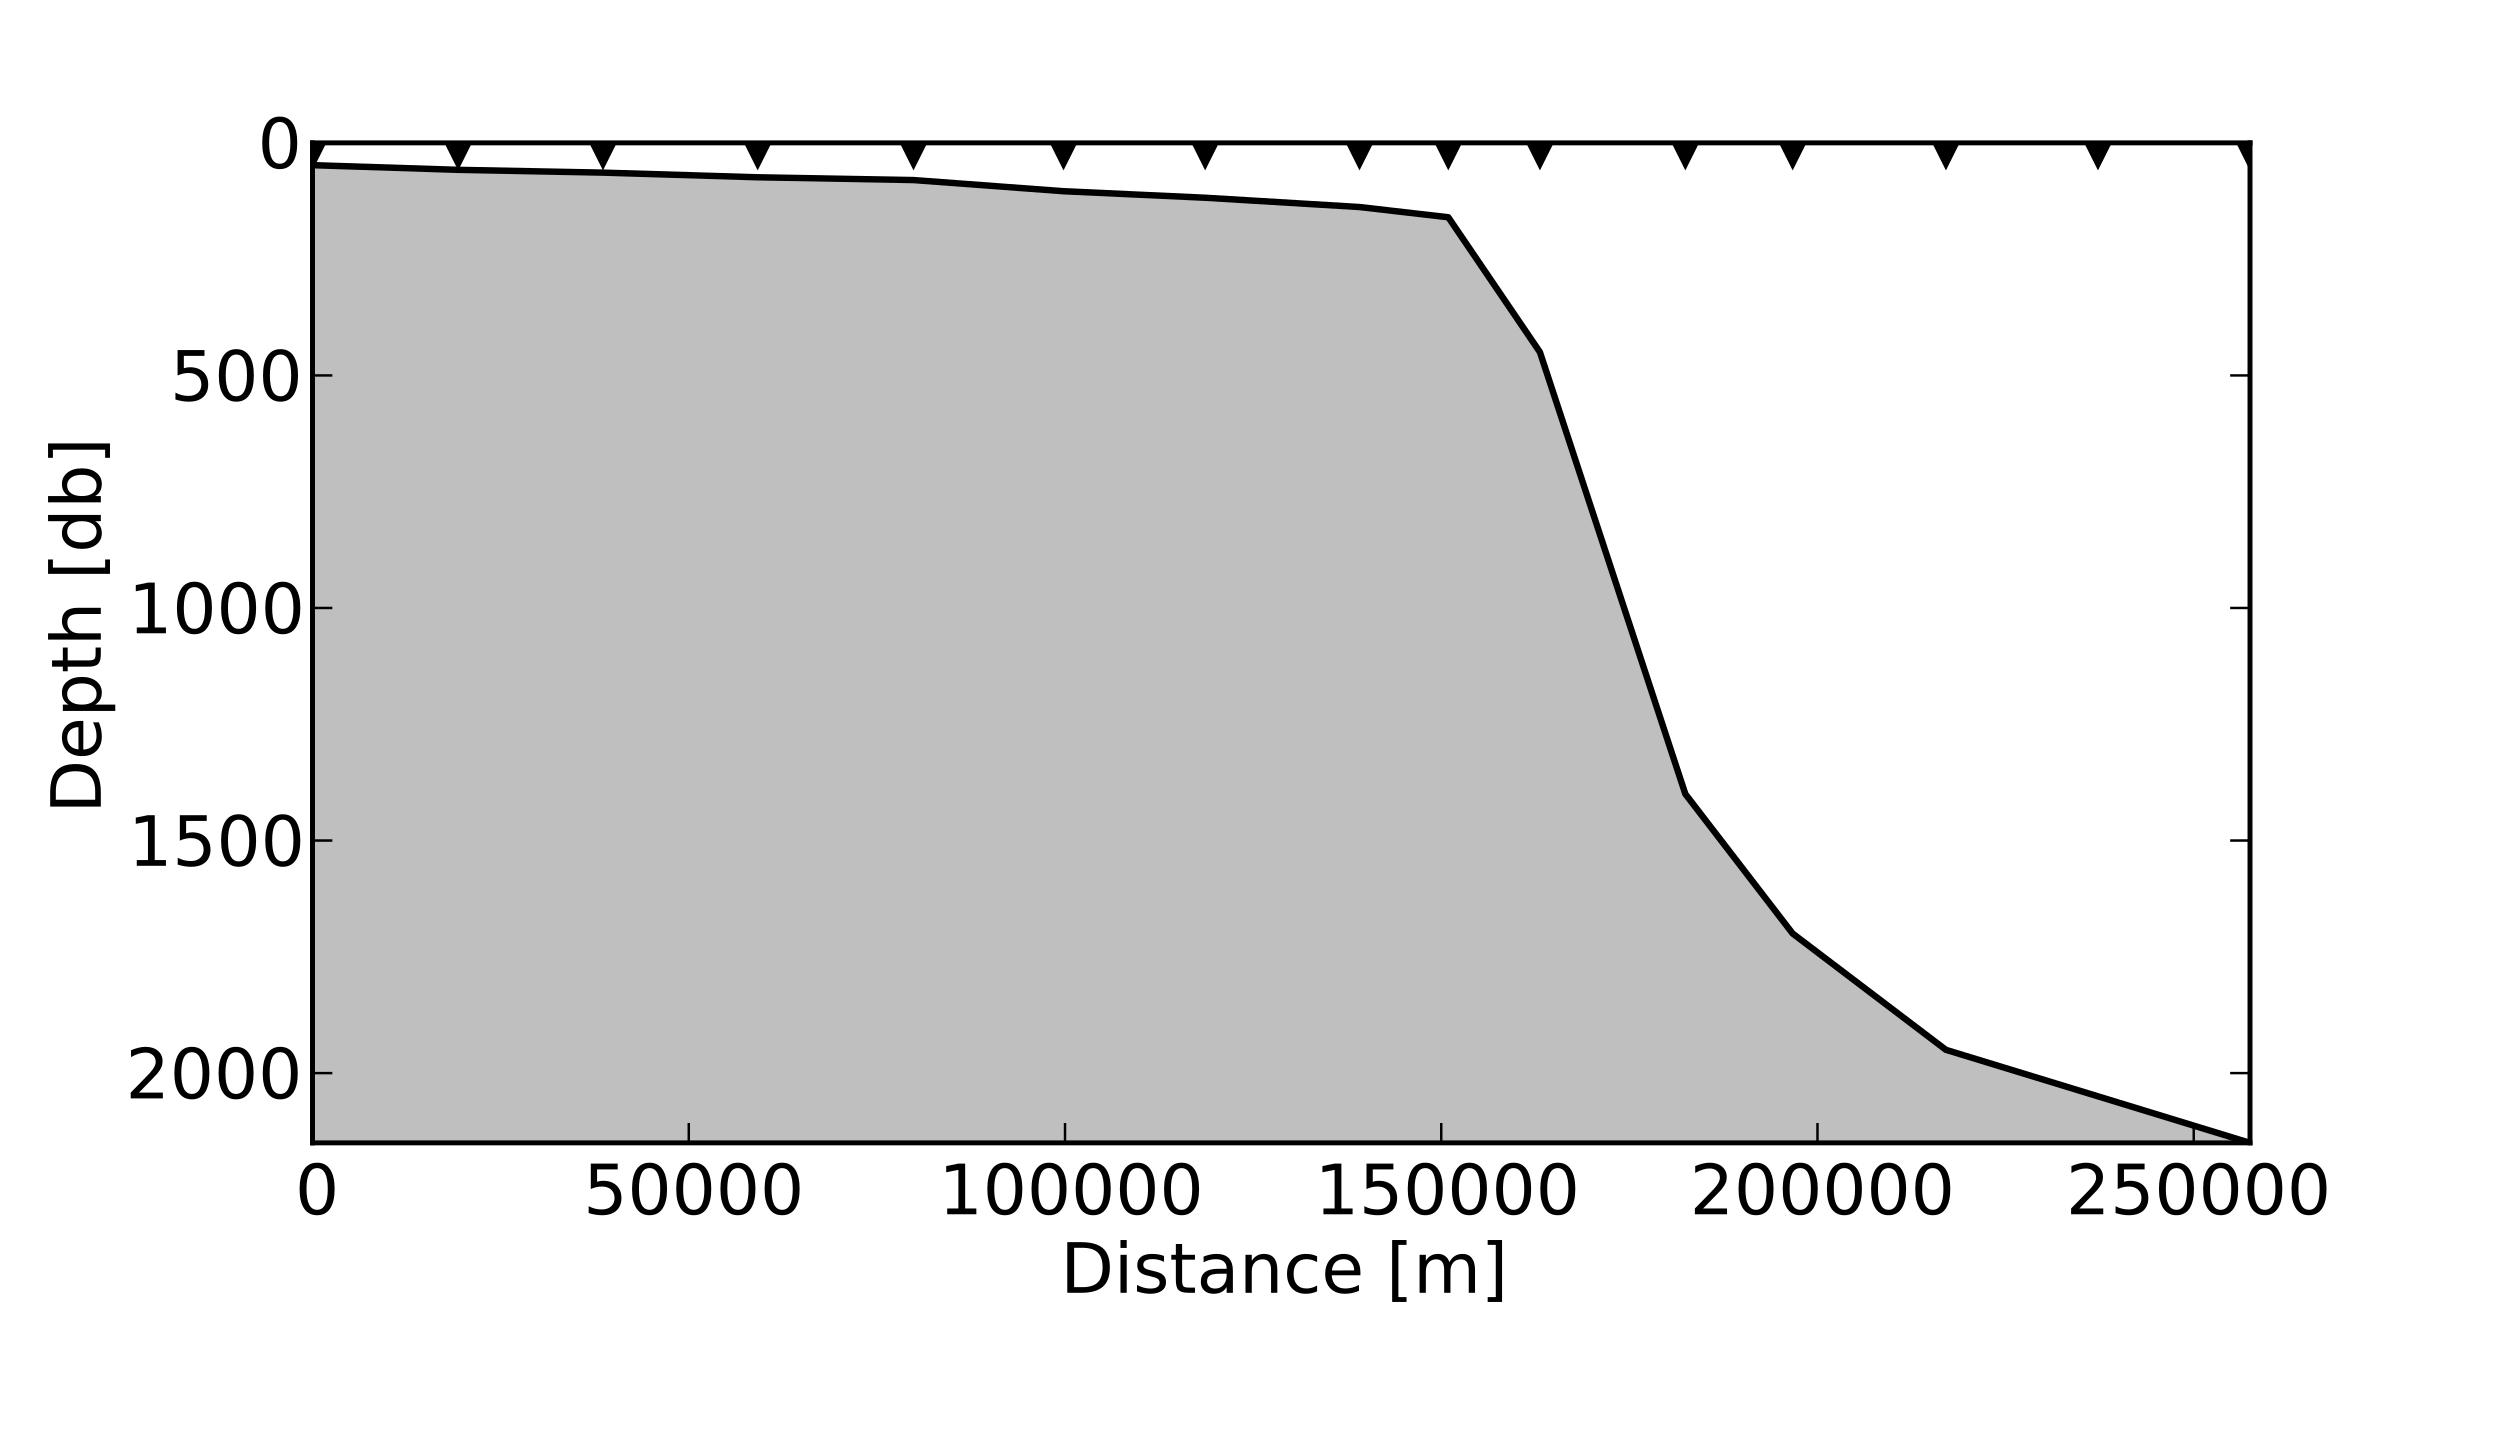
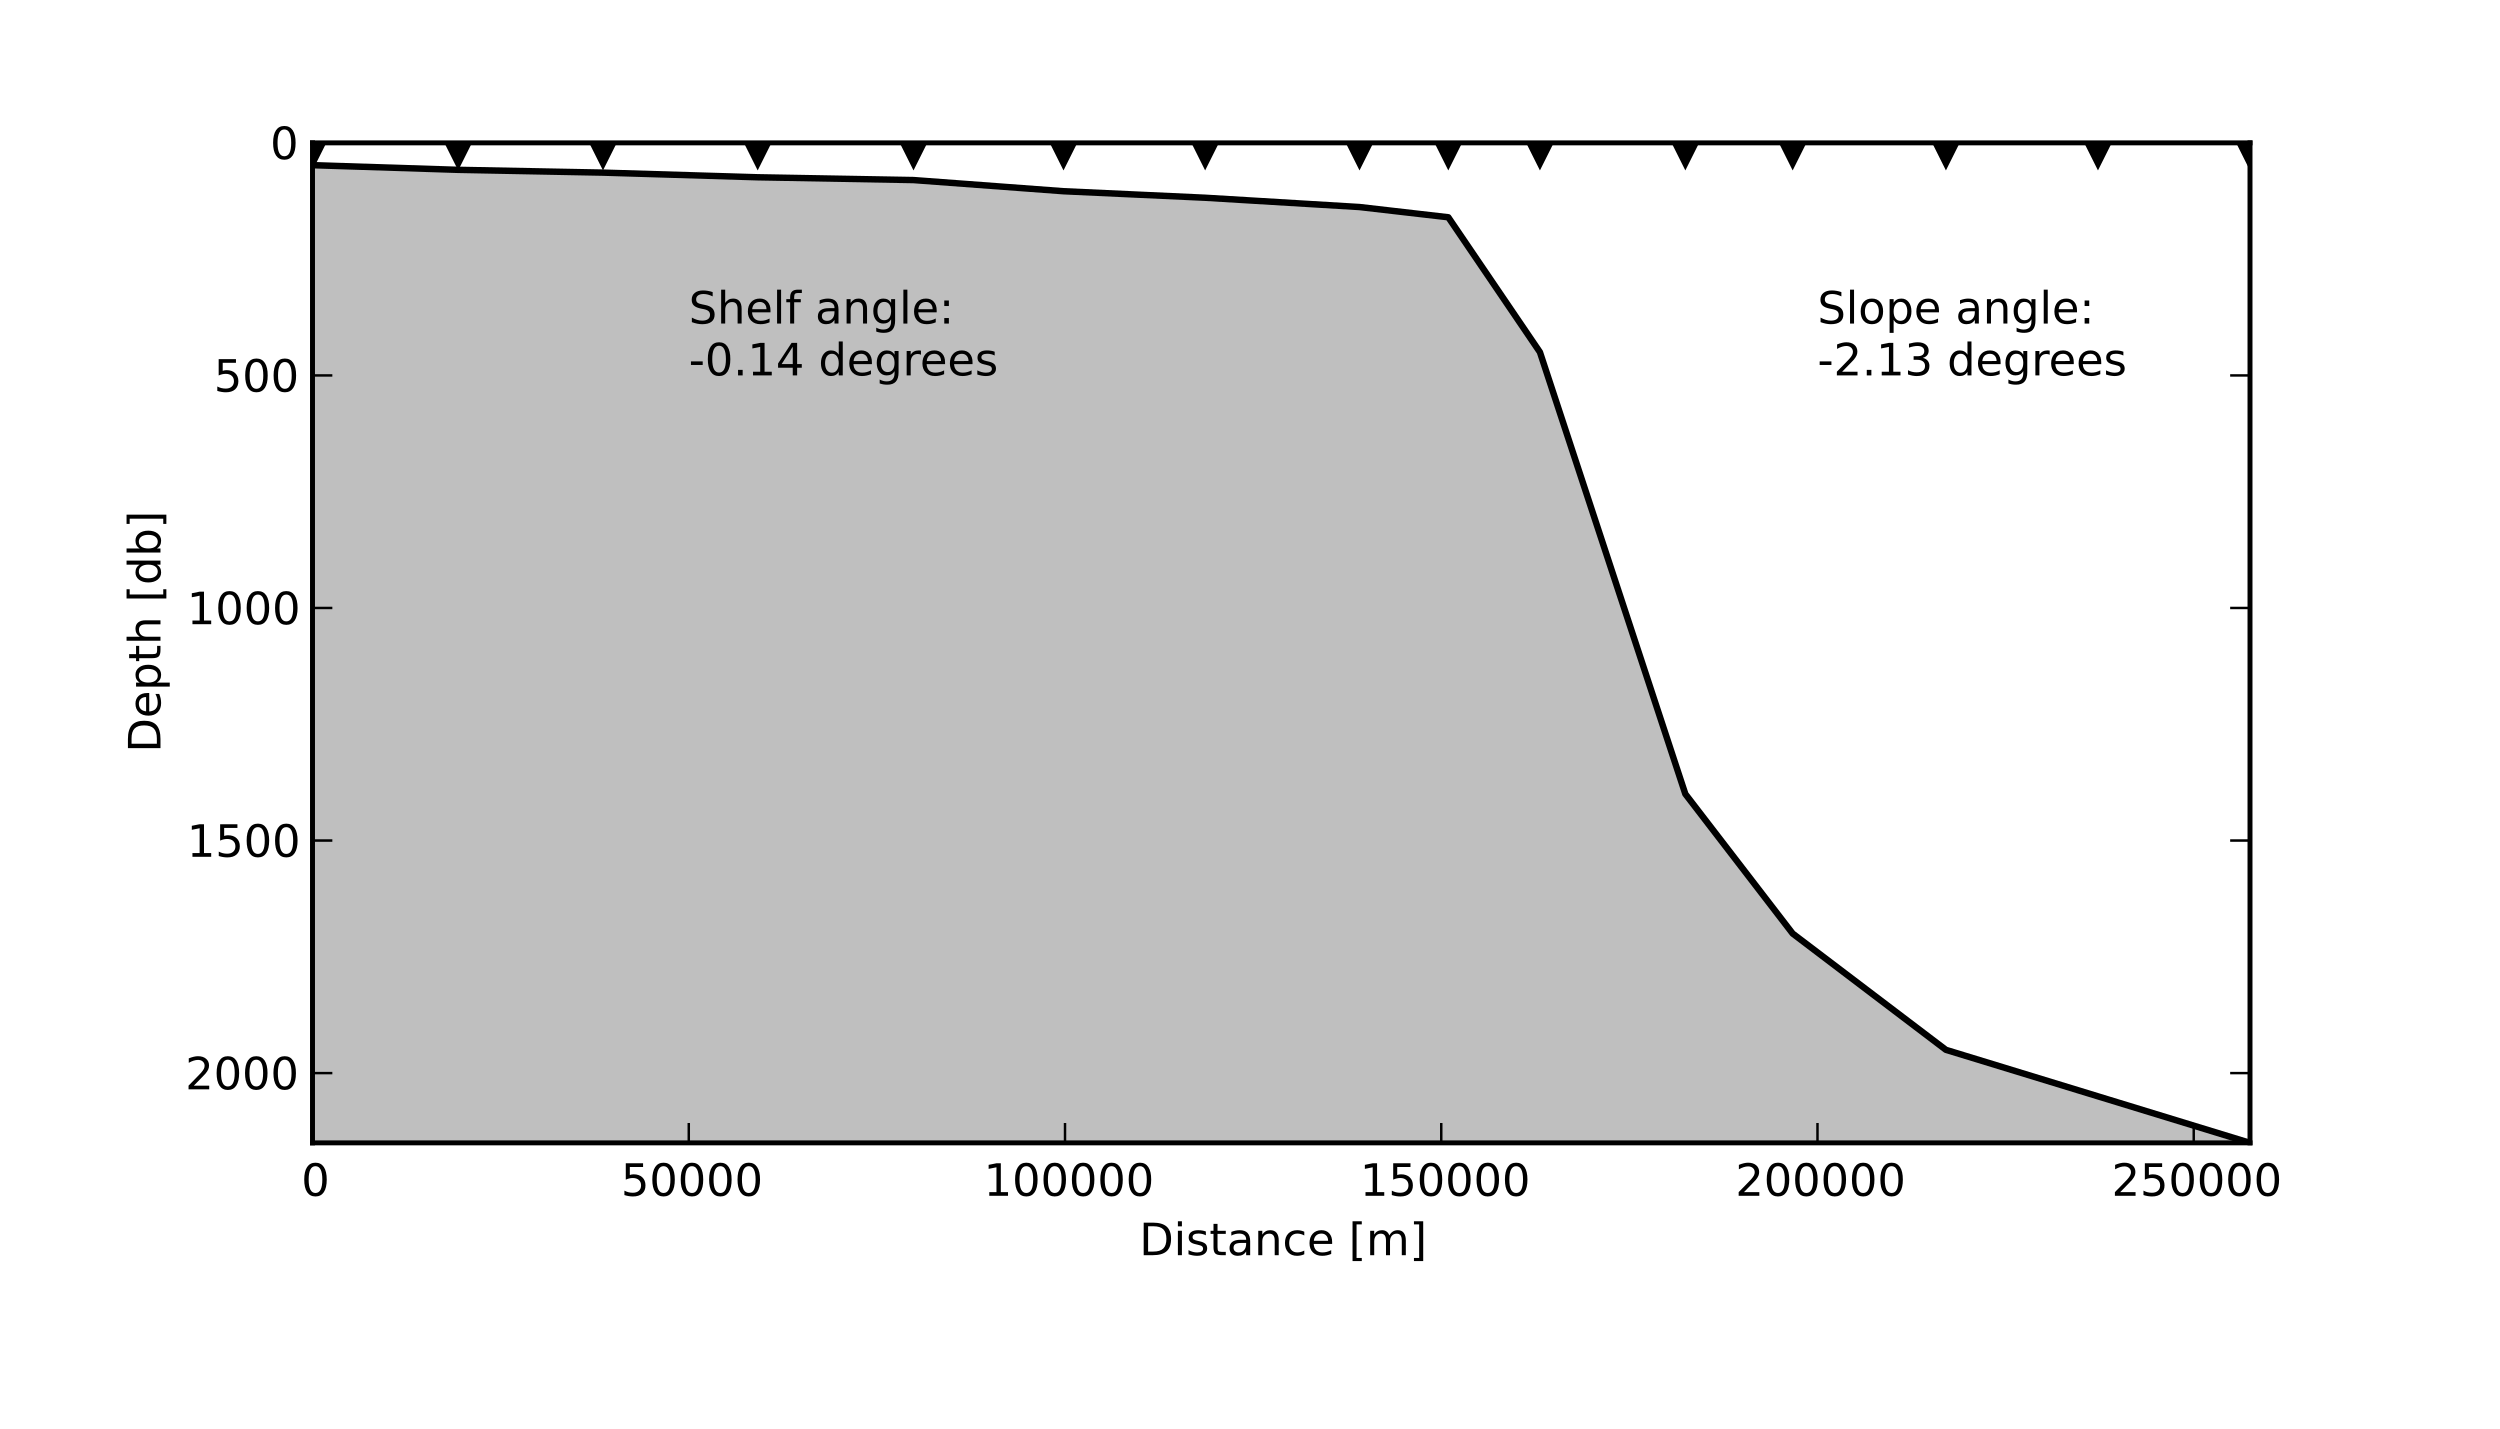
<svg xmlns="http://www.w3.org/2000/svg" xmlns:xlink="http://www.w3.org/1999/xlink" height="288pt" version="1.1" viewBox="0 0 504 288" width="504pt">
  <defs>
    <style type="text/css">
*{stroke-linecap:square;stroke-linejoin:round;}
  </style>
  </defs>
  <g id="figure_1">
    <g id="patch_1">
      <path d=" M0 288 L504 288 L504 0 L0 0 z " style="fill:none;opacity:0.0;" />
    </g>
    <g id="axes_1">
      <g id="patch_2">
        <path d=" M63 230.4 L453.6 230.4 L453.6 28.8 L63 28.8 z " style="fill:none;opacity:0.0;" />
      </g>
      <g id="PolyCollection_1">
        <defs>
          <path d=" M63.008 -254.699 L63.008 -57.6 L92.37 -57.6 L121.56 -57.6 L152.749 -57.6 L184.164 -57.6 L214.404 -57.6 L242.957 -57.6 L274.078 -57.6 L291.977 -57.6 L310.449 -57.6 L339.766 -57.6 L361.4 -57.6 L392.297 -57.6 L422.951 -57.6 L453.585 -57.6 L453.585 -57.6 L453.585 -57.6 L422.951 -66.977 L392.297 -76.353 L361.4 -99.795 L339.766 -127.926 L310.449 -217.005 L291.977 -244.197 L274.078 -246.26 L242.957 -248.135 L214.404 -249.448 L184.164 -251.699 L152.749 -252.261 L121.56 -253.199 L92.37 -253.761 L63.008 -254.699 z " id="C0_0_81ea384aa9" />
        </defs>
        <g clip-path="url(#pa3a3a2bc5b)">
          <use style="fill:#bfbfbf;stroke:#bfbfbf;stroke-linecap:butt;" x="0" xlink:href="#C0_0_81ea384aa9" y="288.0" />
        </g>
      </g>
      <g id="line2d_1">
        <path clip-path="url(#pa3a3a2bc5b)" d=" M63.008 33.301 L92.37 34.239 L121.56 34.801 L152.749 35.739 L184.164 36.301 L214.404 38.552 L242.957 39.865 L274.078 41.74 L291.977 43.803 L310.449 70.995 L339.766 160.074 L361.4 188.205 L392.297 211.647 L422.951 221.023 L453.585 230.4" style="fill:none;stroke:#000000;stroke-width:1.3;" />
      </g>
      <g id="line2d_2">
        <defs>
          <path d=" M-6.12323e-16 5 L5 -5 L-5 -5 z " id="m792d24c7eb" style="stroke:#000000;stroke-linecap:butt;stroke-linejoin:miter;stroke-width:0.5;" />
        </defs>
        <g clip-path="url(#pa3a3a2bc5b)">
          <use style="stroke:#000000;stroke-linecap:butt;stroke-linejoin:miter;stroke-width:0.5;" x="63.008" xlink:href="#m792d24c7eb" y="28.8" />
          <use style="stroke:#000000;stroke-linecap:butt;stroke-linejoin:miter;stroke-width:0.5;" x="92.369" xlink:href="#m792d24c7eb" y="28.8" />
          <use style="stroke:#000000;stroke-linecap:butt;stroke-linejoin:miter;stroke-width:0.5;" x="121.56" xlink:href="#m792d24c7eb" y="28.8" />
          <use style="stroke:#000000;stroke-linecap:butt;stroke-linejoin:miter;stroke-width:0.5;" x="152.749" xlink:href="#m792d24c7eb" y="28.8" />
          <use style="stroke:#000000;stroke-linecap:butt;stroke-linejoin:miter;stroke-width:0.5;" x="184.164" xlink:href="#m792d24c7eb" y="28.8" />
          <use style="stroke:#000000;stroke-linecap:butt;stroke-linejoin:miter;stroke-width:0.5;" x="214.404" xlink:href="#m792d24c7eb" y="28.8" />
          <use style="stroke:#000000;stroke-linecap:butt;stroke-linejoin:miter;stroke-width:0.5;" x="242.957" xlink:href="#m792d24c7eb" y="28.8" />
          <use style="stroke:#000000;stroke-linecap:butt;stroke-linejoin:miter;stroke-width:0.5;" x="274.078" xlink:href="#m792d24c7eb" y="28.8" />
          <use style="stroke:#000000;stroke-linecap:butt;stroke-linejoin:miter;stroke-width:0.5;" x="291.977" xlink:href="#m792d24c7eb" y="28.8" />
          <use style="stroke:#000000;stroke-linecap:butt;stroke-linejoin:miter;stroke-width:0.5;" x="310.449" xlink:href="#m792d24c7eb" y="28.8" />
          <use style="stroke:#000000;stroke-linecap:butt;stroke-linejoin:miter;stroke-width:0.5;" x="339.766" xlink:href="#m792d24c7eb" y="28.8" />
          <use style="stroke:#000000;stroke-linecap:butt;stroke-linejoin:miter;stroke-width:0.5;" x="361.4" xlink:href="#m792d24c7eb" y="28.8" />
          <use style="stroke:#000000;stroke-linecap:butt;stroke-linejoin:miter;stroke-width:0.5;" x="392.297" xlink:href="#m792d24c7eb" y="28.8" />
          <use style="stroke:#000000;stroke-linecap:butt;stroke-linejoin:miter;stroke-width:0.5;" x="422.951" xlink:href="#m792d24c7eb" y="28.8" />
          <use style="stroke:#000000;stroke-linecap:butt;stroke-linejoin:miter;stroke-width:0.5;" x="453.585" xlink:href="#m792d24c7eb" y="28.8" />
        </g>
      </g>
      <g id="matplotlib.axis_1">
        <g id="xtick_1">
          <g id="line2d_3">
            <defs>
              <path d=" M0 0 L0 -4" id="mcb557df647" style="stroke:#000000;stroke-linecap:butt;stroke-width:0.5;" />
            </defs>
            <g>
              <use style="stroke:#000000;stroke-linecap:butt;stroke-width:0.5;" x="63.008" xlink:href="#mcb557df647" y="230.4" />
            </g>
          </g>
          <g id="text_1">
            <defs>
              <path d=" M31.781 66.406 Q24.172 66.406 20.328 58.906 Q16.5 51.422 16.5 36.375 Q16.5 21.391 20.328 13.891 Q24.172 6.391 31.781 6.391 Q39.453 6.391 43.281 13.891 Q47.125 21.391 47.125 36.375 Q47.125 51.422 43.281 58.906 Q39.453 66.406 31.781 66.406 M31.781 74.219 Q44.047 74.219 50.516 64.516 Q56.984 54.828 56.984 36.375 Q56.984 17.969 50.516 8.266 Q44.047 -1.422 31.781 -1.422 Q19.531 -1.422 13.062 8.266 Q6.594 17.969 6.594 36.375 Q6.594 54.828 13.062 64.516 Q19.531 74.219 31.781 74.219" id="BitstreamVeraSans-Roman-30" />
            </defs>
-             <g transform="translate(59.48024 244.7906)scale(0.14 -0.14)">
+             <g transform="translate(60.74001 241.0797)scale(0.09 -0.09)">
              <use xlink:href="#BitstreamVeraSans-Roman-30" />
            </g>
          </g>
        </g>
        <g id="xtick_2">
          <g id="line2d_4">
            <g>
              <use style="stroke:#000000;stroke-linecap:butt;stroke-width:0.5;" x="138.857" xlink:href="#mcb557df647" y="230.4" />
            </g>
          </g>
          <g id="text_2">
            <defs>
              <path d=" M10.797 72.906 L49.516 72.906 L49.516 64.594 L19.828 64.594 L19.828 46.734 Q21.969 47.469 24.109 47.828 Q26.266 48.188 28.422 48.188 Q40.625 48.188 47.75 41.5 Q54.891 34.812 54.891 23.391 Q54.891 11.625 47.562 5.094 Q40.234 -1.422 26.906 -1.422 Q22.312 -1.422 17.547 -0.641 Q12.797 0.141 7.719 1.703 L7.719 11.625 Q12.109 9.234 16.797 8.062 Q21.484 6.891 26.703 6.891 Q35.156 6.891 40.078 11.328 Q45.016 15.766 45.016 23.391 Q45.016 31 40.078 35.438 Q35.156 39.891 26.703 39.891 Q22.75 39.891 18.812 39.016 Q14.891 38.141 10.797 36.281 z " id="BitstreamVeraSans-Roman-35" />
            </defs>
-             <g transform="translate(117.5934 244.7906)scale(0.14 -0.14)">
+             <g transform="translate(125.1875 241.0797)scale(0.09 -0.09)">
              <use xlink:href="#BitstreamVeraSans-Roman-35" />
              <use x="63.623" xlink:href="#BitstreamVeraSans-Roman-30" />
              <use x="127.246" xlink:href="#BitstreamVeraSans-Roman-30" />
              <use x="190.869" xlink:href="#BitstreamVeraSans-Roman-30" />
              <use x="254.492" xlink:href="#BitstreamVeraSans-Roman-30" />
            </g>
          </g>
        </g>
        <g id="xtick_3">
          <g id="line2d_5">
            <g>
              <use style="stroke:#000000;stroke-linecap:butt;stroke-width:0.5;" x="214.706" xlink:href="#mcb557df647" y="230.4" />
            </g>
          </g>
          <g id="text_3">
            <defs>
              <path d=" M12.406 8.297 L28.516 8.297 L28.516 63.922 L10.984 60.406 L10.984 69.391 L28.422 72.906 L38.281 72.906 L38.281 8.297 L54.391 8.297 L54.391 0 L12.406 0 z " id="BitstreamVeraSans-Roman-31" />
            </defs>
-             <g transform="translate(189.2176 244.7906)scale(0.14 -0.14)">
+             <g transform="translate(198.3208 241.0797)scale(0.09 -0.09)">
              <use xlink:href="#BitstreamVeraSans-Roman-31" />
              <use x="63.623" xlink:href="#BitstreamVeraSans-Roman-30" />
              <use x="127.246" xlink:href="#BitstreamVeraSans-Roman-30" />
              <use x="190.869" xlink:href="#BitstreamVeraSans-Roman-30" />
              <use x="254.492" xlink:href="#BitstreamVeraSans-Roman-30" />
              <use x="318.115" xlink:href="#BitstreamVeraSans-Roman-30" />
            </g>
          </g>
        </g>
        <g id="xtick_4">
          <g id="line2d_6">
            <g>
              <use style="stroke:#000000;stroke-linecap:butt;stroke-width:0.5;" x="290.556" xlink:href="#mcb557df647" y="230.4" />
            </g>
          </g>
          <g id="text_4">
-             <g transform="translate(265.067 244.7906)scale(0.14 -0.14)">
+             <g transform="translate(274.1702 241.0797)scale(0.09 -0.09)">
              <use xlink:href="#BitstreamVeraSans-Roman-31" />
              <use x="63.623" xlink:href="#BitstreamVeraSans-Roman-35" />
              <use x="127.246" xlink:href="#BitstreamVeraSans-Roman-30" />
              <use x="190.869" xlink:href="#BitstreamVeraSans-Roman-30" />
              <use x="254.492" xlink:href="#BitstreamVeraSans-Roman-30" />
              <use x="318.115" xlink:href="#BitstreamVeraSans-Roman-30" />
            </g>
          </g>
        </g>
        <g id="xtick_5">
          <g id="line2d_7">
            <g>
              <use style="stroke:#000000;stroke-linecap:butt;stroke-width:0.5;" x="366.405" xlink:href="#mcb557df647" y="230.4" />
            </g>
          </g>
          <g id="text_5">
            <defs>
              <path d=" M19.188 8.297 L53.609 8.297 L53.609 0 L7.328 0 L7.328 8.297 Q12.938 14.109 22.625 23.891 Q32.328 33.688 34.812 36.531 Q39.547 41.844 41.422 45.531 Q43.312 49.219 43.312 52.781 Q43.312 58.594 39.234 62.25 Q35.156 65.922 28.609 65.922 Q23.969 65.922 18.812 64.312 Q13.672 62.703 7.812 59.422 L7.812 69.391 Q13.766 71.781 18.938 73 Q24.125 74.219 28.422 74.219 Q39.75 74.219 46.484 68.547 Q53.219 62.891 53.219 53.422 Q53.219 48.922 51.531 44.891 Q49.859 40.875 45.406 35.406 Q44.188 33.984 37.641 27.219 Q31.109 20.453 19.188 8.297" id="BitstreamVeraSans-Roman-32" />
            </defs>
-             <g transform="translate(340.6605 244.7906)scale(0.14 -0.14)">
+             <g transform="translate(349.855 241.0797)scale(0.09 -0.09)">
              <use xlink:href="#BitstreamVeraSans-Roman-32" />
              <use x="63.623" xlink:href="#BitstreamVeraSans-Roman-30" />
              <use x="127.246" xlink:href="#BitstreamVeraSans-Roman-30" />
              <use x="190.869" xlink:href="#BitstreamVeraSans-Roman-30" />
              <use x="254.492" xlink:href="#BitstreamVeraSans-Roman-30" />
              <use x="318.115" xlink:href="#BitstreamVeraSans-Roman-30" />
            </g>
          </g>
        </g>
        <g id="xtick_6">
          <g id="line2d_8">
            <g>
              <use style="stroke:#000000;stroke-linecap:butt;stroke-width:0.5;" x="442.255" xlink:href="#mcb557df647" y="230.4" />
            </g>
          </g>
          <g id="text_6">
-             <g transform="translate(416.5099 244.7906)scale(0.14 -0.14)">
+             <g transform="translate(425.7044 241.0797)scale(0.09 -0.09)">
              <use xlink:href="#BitstreamVeraSans-Roman-32" />
              <use x="63.623" xlink:href="#BitstreamVeraSans-Roman-35" />
              <use x="127.246" xlink:href="#BitstreamVeraSans-Roman-30" />
              <use x="190.869" xlink:href="#BitstreamVeraSans-Roman-30" />
              <use x="254.492" xlink:href="#BitstreamVeraSans-Roman-30" />
              <use x="318.115" xlink:href="#BitstreamVeraSans-Roman-30" />
            </g>
          </g>
        </g>
        <g id="text_7">
          <defs>
            <path id="BitstreamVeraSans-Roman-20" />
            <path d=" M8.594 75.984 L29.297 75.984 L29.297 69 L17.578 69 L17.578 -6.203 L29.297 -6.203 L29.297 -13.188 L8.594 -13.188 z " id="BitstreamVeraSans-Roman-5b" />
            <path d=" M30.422 75.984 L30.422 -13.188 L9.719 -13.188 L9.719 -6.203 L21.391 -6.203 L21.391 69 L9.719 69 L9.719 75.984 z " id="BitstreamVeraSans-Roman-5d" />
            <path d=" M54.891 33.016 L54.891 0 L45.906 0 L45.906 32.719 Q45.906 40.484 42.875 44.328 Q39.844 48.188 33.797 48.188 Q26.516 48.188 22.312 43.547 Q18.109 38.922 18.109 30.906 L18.109 0 L9.078 0 L9.078 54.688 L18.109 54.688 L18.109 46.188 Q21.344 51.125 25.703 53.562 Q30.078 56 35.797 56 Q45.219 56 50.047 50.172 Q54.891 44.344 54.891 33.016" id="BitstreamVeraSans-Roman-6e" />
            <path d=" M52 44.188 Q55.375 50.25 60.062 53.125 Q64.75 56 71.094 56 Q79.641 56 84.281 50.016 Q88.922 44.047 88.922 33.016 L88.922 0 L79.891 0 L79.891 32.719 Q79.891 40.578 77.094 44.375 Q74.312 48.188 68.609 48.188 Q61.625 48.188 57.562 43.547 Q53.516 38.922 53.516 30.906 L53.516 0 L44.484 0 L44.484 32.719 Q44.484 40.625 41.703 44.406 Q38.922 48.188 33.109 48.188 Q26.219 48.188 22.156 43.531 Q18.109 38.875 18.109 30.906 L18.109 0 L9.078 0 L9.078 54.688 L18.109 54.688 L18.109 46.188 Q21.188 51.219 25.484 53.609 Q29.781 56 35.688 56 Q41.656 56 45.828 52.969 Q50 49.953 52 44.188" id="BitstreamVeraSans-Roman-6d" />
            <path d=" M19.672 64.797 L19.672 8.109 L31.594 8.109 Q46.688 8.109 53.688 14.938 Q60.688 21.781 60.688 36.531 Q60.688 51.172 53.688 57.984 Q46.688 64.797 31.594 64.797 z  M9.812 72.906 L30.078 72.906 Q51.266 72.906 61.172 64.094 Q71.094 55.281 71.094 36.531 Q71.094 17.672 61.125 8.828 Q51.172 0 30.078 0 L9.812 0 z " id="BitstreamVeraSans-Roman-44" />
            <path d=" M9.422 54.688 L18.406 54.688 L18.406 0 L9.422 0 z  M9.422 75.984 L18.406 75.984 L18.406 64.594 L9.422 64.594 z " id="BitstreamVeraSans-Roman-69" />
            <path d=" M56.203 29.594 L56.203 25.203 L14.891 25.203 Q15.484 15.922 20.484 11.062 Q25.484 6.203 34.422 6.203 Q39.594 6.203 44.453 7.469 Q49.312 8.734 54.109 11.281 L54.109 2.781 Q49.266 0.734 44.188 -0.344 Q39.109 -1.422 33.891 -1.422 Q20.797 -1.422 13.156 6.188 Q5.516 13.812 5.516 26.812 Q5.516 40.234 12.766 48.109 Q20.016 56 32.328 56 Q43.359 56 49.781 48.891 Q56.203 41.797 56.203 29.594 M47.219 32.234 Q47.125 39.594 43.094 43.984 Q39.062 48.391 32.422 48.391 Q24.906 48.391 20.391 44.141 Q15.875 39.891 15.188 32.172 z " id="BitstreamVeraSans-Roman-65" />
            <path d=" M18.312 70.219 L18.312 54.688 L36.812 54.688 L36.812 47.703 L18.312 47.703 L18.312 18.016 Q18.312 11.328 20.141 9.422 Q21.969 7.516 27.594 7.516 L36.812 7.516 L36.812 0 L27.594 0 Q17.188 0 13.234 3.875 Q9.281 7.766 9.281 18.016 L9.281 47.703 L2.688 47.703 L2.688 54.688 L9.281 54.688 L9.281 70.219 z " id="BitstreamVeraSans-Roman-74" />
            <path d=" M34.281 27.484 Q23.391 27.484 19.188 25 Q14.984 22.516 14.984 16.5 Q14.984 11.719 18.141 8.906 Q21.297 6.109 26.703 6.109 Q34.188 6.109 38.703 11.406 Q43.219 16.703 43.219 25.484 L43.219 27.484 z  M52.203 31.203 L52.203 0 L43.219 0 L43.219 8.297 Q40.141 3.328 35.547 0.953 Q30.953 -1.422 24.312 -1.422 Q15.922 -1.422 10.953 3.297 Q6 8.016 6 15.922 Q6 25.141 12.172 29.828 Q18.359 34.516 30.609 34.516 L43.219 34.516 L43.219 35.406 Q43.219 41.609 39.141 45 Q35.062 48.391 27.688 48.391 Q23 48.391 18.547 47.266 Q14.109 46.141 10.016 43.891 L10.016 52.203 Q14.938 54.109 19.578 55.047 Q24.219 56 28.609 56 Q40.484 56 46.344 49.844 Q52.203 43.703 52.203 31.203" id="BitstreamVeraSans-Roman-61" />
            <path d=" M44.281 53.078 L44.281 44.578 Q40.484 46.531 36.375 47.5 Q32.281 48.484 27.875 48.484 Q21.188 48.484 17.844 46.438 Q14.5 44.391 14.5 40.281 Q14.5 37.156 16.891 35.375 Q19.281 33.594 26.516 31.984 L29.594 31.297 Q39.156 29.25 43.188 25.516 Q47.219 21.781 47.219 15.094 Q47.219 7.469 41.188 3.016 Q35.156 -1.422 24.609 -1.422 Q20.219 -1.422 15.453 -0.562 Q10.688 0.297 5.422 2 L5.422 11.281 Q10.406 8.688 15.234 7.391 Q20.062 6.109 24.812 6.109 Q31.156 6.109 34.562 8.281 Q37.984 10.453 37.984 14.406 Q37.984 18.062 35.516 20.016 Q33.062 21.969 24.703 23.781 L21.578 24.516 Q13.234 26.266 9.516 29.906 Q5.812 33.547 5.812 39.891 Q5.812 47.609 11.281 51.797 Q16.75 56 26.812 56 Q31.781 56 36.172 55.266 Q40.578 54.547 44.281 53.078" id="BitstreamVeraSans-Roman-73" />
            <path d=" M48.781 52.594 L48.781 44.188 Q44.969 46.297 41.141 47.344 Q37.312 48.391 33.406 48.391 Q24.656 48.391 19.812 42.844 Q14.984 37.312 14.984 27.297 Q14.984 17.281 19.812 11.734 Q24.656 6.203 33.406 6.203 Q37.312 6.203 41.141 7.25 Q44.969 8.297 48.781 10.406 L48.781 2.094 Q45.016 0.344 40.984 -0.531 Q36.969 -1.422 32.422 -1.422 Q20.062 -1.422 12.781 6.344 Q5.516 14.109 5.516 27.297 Q5.516 40.672 12.859 48.328 Q20.219 56 33.016 56 Q37.156 56 41.109 55.141 Q45.062 54.297 48.781 52.594" id="BitstreamVeraSans-Roman-63" />
          </defs>
-           <g transform="translate(213.7887 260.6275)scale(0.14 -0.14)">
+           <g transform="translate(229.6856 253.0462)scale(0.09 -0.09)">
            <use xlink:href="#BitstreamVeraSans-Roman-44" />
            <use x="77.002" xlink:href="#BitstreamVeraSans-Roman-69" />
            <use x="104.785" xlink:href="#BitstreamVeraSans-Roman-73" />
            <use x="156.885" xlink:href="#BitstreamVeraSans-Roman-74" />
            <use x="196.094" xlink:href="#BitstreamVeraSans-Roman-61" />
            <use x="257.373" xlink:href="#BitstreamVeraSans-Roman-6e" />
            <use x="320.752" xlink:href="#BitstreamVeraSans-Roman-63" />
            <use x="375.732" xlink:href="#BitstreamVeraSans-Roman-65" />
            <use x="437.256" xlink:href="#BitstreamVeraSans-Roman-20" />
            <use x="469.043" xlink:href="#BitstreamVeraSans-Roman-5b" />
            <use x="508.057" xlink:href="#BitstreamVeraSans-Roman-6d" />
            <use x="605.469" xlink:href="#BitstreamVeraSans-Roman-5d" />
          </g>
        </g>
      </g>
      <g id="matplotlib.axis_2">
        <g id="ytick_1">
          <g id="line2d_9">
            <defs>
              <path d=" M0 0 L4 0" id="mc8fcea1516" style="stroke:#000000;stroke-linecap:butt;stroke-width:0.5;" />
            </defs>
            <g>
              <use style="stroke:#000000;stroke-linecap:butt;stroke-width:0.5;" x="63.0" xlink:href="#mc8fcea1516" y="28.8" />
            </g>
          </g>
          <g id="line2d_10">
            <defs>
              <path d=" M0 0 L-4 0" id="m0d5b0a6425" style="stroke:#000000;stroke-linecap:butt;stroke-width:0.5;" />
            </defs>
            <g>
              <use style="stroke:#000000;stroke-linecap:butt;stroke-width:0.5;" x="453.6" xlink:href="#m0d5b0a6425" y="28.8" />
            </g>
          </g>
          <g id="text_8">
-             <g transform="translate(51.94531 33.89578)scale(0.14 -0.14)">
+             <g transform="translate(54.46484 32.07586)scale(0.09 -0.09)">
              <use xlink:href="#BitstreamVeraSans-Roman-30" />
            </g>
          </g>
        </g>
        <g id="ytick_2">
          <g id="line2d_11">
            <g>
              <use style="stroke:#000000;stroke-linecap:butt;stroke-width:0.5;" x="63.0" xlink:href="#mc8fcea1516" y="75.684" />
            </g>
          </g>
          <g id="line2d_12">
            <g>
              <use style="stroke:#000000;stroke-linecap:butt;stroke-width:0.5;" x="453.6" xlink:href="#m0d5b0a6425" y="75.684" />
            </g>
          </g>
          <g id="text_9">
-             <g transform="translate(34.28781 80.7795)scale(0.14 -0.14)">
+             <g transform="translate(43.11359 78.95958)scale(0.09 -0.09)">
              <use xlink:href="#BitstreamVeraSans-Roman-35" />
              <use x="63.623" xlink:href="#BitstreamVeraSans-Roman-30" />
              <use x="127.246" xlink:href="#BitstreamVeraSans-Roman-30" />
            </g>
          </g>
        </g>
        <g id="ytick_3">
          <g id="line2d_13">
            <g>
              <use style="stroke:#000000;stroke-linecap:butt;stroke-width:0.5;" x="63.0" xlink:href="#mc8fcea1516" y="122.567" />
            </g>
          </g>
          <g id="line2d_14">
            <g>
              <use style="stroke:#000000;stroke-linecap:butt;stroke-width:0.5;" x="453.6" xlink:href="#m0d5b0a6425" y="122.567" />
            </g>
          </g>
          <g id="text_10">
-             <g transform="translate(25.8375 127.6632)scale(0.14 -0.14)">
+             <g transform="translate(37.68125 125.8433)scale(0.09 -0.09)">
              <use xlink:href="#BitstreamVeraSans-Roman-31" />
              <use x="63.623" xlink:href="#BitstreamVeraSans-Roman-30" />
              <use x="127.246" xlink:href="#BitstreamVeraSans-Roman-30" />
              <use x="190.869" xlink:href="#BitstreamVeraSans-Roman-30" />
            </g>
          </g>
        </g>
        <g id="ytick_4">
          <g id="line2d_15">
            <g>
              <use style="stroke:#000000;stroke-linecap:butt;stroke-width:0.5;" x="63.0" xlink:href="#mc8fcea1516" y="169.451" />
            </g>
          </g>
          <g id="line2d_16">
            <g>
              <use style="stroke:#000000;stroke-linecap:butt;stroke-width:0.5;" x="453.6" xlink:href="#m0d5b0a6425" y="169.451" />
            </g>
          </g>
          <g id="text_11">
-             <g transform="translate(25.8375 174.5469)scale(0.14 -0.14)">
+             <g transform="translate(37.68125 172.727)scale(0.09 -0.09)">
              <use xlink:href="#BitstreamVeraSans-Roman-31" />
              <use x="63.623" xlink:href="#BitstreamVeraSans-Roman-35" />
              <use x="127.246" xlink:href="#BitstreamVeraSans-Roman-30" />
              <use x="190.869" xlink:href="#BitstreamVeraSans-Roman-30" />
            </g>
          </g>
        </g>
        <g id="ytick_5">
          <g id="line2d_17">
            <g>
              <use style="stroke:#000000;stroke-linecap:butt;stroke-width:0.5;" x="63.0" xlink:href="#mc8fcea1516" y="216.335" />
            </g>
          </g>
          <g id="line2d_18">
            <g>
              <use style="stroke:#000000;stroke-linecap:butt;stroke-width:0.5;" x="453.6" xlink:href="#m0d5b0a6425" y="216.335" />
            </g>
          </g>
          <g id="text_12">
-             <g transform="translate(25.32562 221.4307)scale(0.14 -0.14)">
+             <g transform="translate(37.35219 219.6107)scale(0.09 -0.09)">
              <use xlink:href="#BitstreamVeraSans-Roman-32" />
              <use x="63.623" xlink:href="#BitstreamVeraSans-Roman-30" />
              <use x="127.246" xlink:href="#BitstreamVeraSans-Roman-30" />
              <use x="190.869" xlink:href="#BitstreamVeraSans-Roman-30" />
            </g>
          </g>
        </g>
        <g id="text_13">
          <defs>
            <path d=" M45.406 46.391 L45.406 75.984 L54.391 75.984 L54.391 0 L45.406 0 L45.406 8.203 Q42.578 3.328 38.25 0.953 Q33.938 -1.422 27.875 -1.422 Q17.969 -1.422 11.734 6.484 Q5.516 14.406 5.516 27.297 Q5.516 40.188 11.734 48.094 Q17.969 56 27.875 56 Q33.938 56 38.25 53.625 Q42.578 51.266 45.406 46.391 M14.797 27.297 Q14.797 17.391 18.875 11.75 Q22.953 6.109 30.078 6.109 Q37.203 6.109 41.297 11.75 Q45.406 17.391 45.406 27.297 Q45.406 37.203 41.297 42.844 Q37.203 48.484 30.078 48.484 Q22.953 48.484 18.875 42.844 Q14.797 37.203 14.797 27.297" id="BitstreamVeraSans-Roman-64" />
            <path d=" M54.891 33.016 L54.891 0 L45.906 0 L45.906 32.719 Q45.906 40.484 42.875 44.328 Q39.844 48.188 33.797 48.188 Q26.516 48.188 22.312 43.547 Q18.109 38.922 18.109 30.906 L18.109 0 L9.078 0 L9.078 75.984 L18.109 75.984 L18.109 46.188 Q21.344 51.125 25.703 53.562 Q30.078 56 35.797 56 Q45.219 56 50.047 50.172 Q54.891 44.344 54.891 33.016" id="BitstreamVeraSans-Roman-68" />
            <path d=" M18.109 8.203 L18.109 -20.797 L9.078 -20.797 L9.078 54.688 L18.109 54.688 L18.109 46.391 Q20.953 51.266 25.266 53.625 Q29.594 56 35.594 56 Q45.562 56 51.781 48.094 Q58.016 40.188 58.016 27.297 Q58.016 14.406 51.781 6.484 Q45.562 -1.422 35.594 -1.422 Q29.594 -1.422 25.266 0.953 Q20.953 3.328 18.109 8.203 M48.688 27.297 Q48.688 37.203 44.609 42.844 Q40.531 48.484 33.406 48.484 Q26.266 48.484 22.188 42.844 Q18.109 37.203 18.109 27.297 Q18.109 17.391 22.188 11.75 Q26.266 6.109 33.406 6.109 Q40.531 6.109 44.609 11.75 Q48.688 17.391 48.688 27.297" id="BitstreamVeraSans-Roman-70" />
            <path d=" M48.688 27.297 Q48.688 37.203 44.609 42.844 Q40.531 48.484 33.406 48.484 Q26.266 48.484 22.188 42.844 Q18.109 37.203 18.109 27.297 Q18.109 17.391 22.188 11.75 Q26.266 6.109 33.406 6.109 Q40.531 6.109 44.609 11.75 Q48.688 17.391 48.688 27.297 M18.109 46.391 Q20.953 51.266 25.266 53.625 Q29.594 56 35.594 56 Q45.562 56 51.781 48.094 Q58.016 40.188 58.016 27.297 Q58.016 14.406 51.781 6.484 Q45.562 -1.422 35.594 -1.422 Q29.594 -1.422 25.266 0.953 Q20.953 3.328 18.109 8.203 L18.109 0 L9.078 0 L9.078 75.984 L18.109 75.984 z " id="BitstreamVeraSans-Roman-62" />
          </defs>
-           <g transform="translate(20.32562 163.9831)rotate(-90.0)scale(0.14 -0.14)">
+           <g transform="translate(32.35219 151.7034)rotate(-90.0)scale(0.09 -0.09)">
            <use xlink:href="#BitstreamVeraSans-Roman-44" />
            <use x="77.002" xlink:href="#BitstreamVeraSans-Roman-65" />
            <use x="138.525" xlink:href="#BitstreamVeraSans-Roman-70" />
            <use x="202.002" xlink:href="#BitstreamVeraSans-Roman-74" />
            <use x="241.211" xlink:href="#BitstreamVeraSans-Roman-68" />
            <use x="304.59" xlink:href="#BitstreamVeraSans-Roman-20" />
            <use x="336.377" xlink:href="#BitstreamVeraSans-Roman-5b" />
            <use x="375.391" xlink:href="#BitstreamVeraSans-Roman-64" />
            <use x="438.867" xlink:href="#BitstreamVeraSans-Roman-62" />
            <use x="502.344" xlink:href="#BitstreamVeraSans-Roman-5d" />
          </g>
        </g>
      </g>
      <g id="patch_3">
        <path d=" M63 28.8 L453.6 28.8" style="fill:none;stroke:#000000;" />
      </g>
      <g id="patch_4">
        <path d=" M453.6 230.4 L453.6 28.8" style="fill:none;stroke:#000000;" />
      </g>
      <g id="patch_5">
        <path d=" M63 230.4 L453.6 230.4" style="fill:none;stroke:#000000;" />
      </g>
      <g id="patch_6">
        <path d=" M63 230.4 L63 28.8" style="fill:none;stroke:#000000;" />
      </g>
+       <g id="text_14">
+         <defs>
+           <path d=" M11.719 12.406 L22.016 12.406 L22.016 0 L11.719 0 z  M11.719 51.703 L22.016 51.703 L22.016 39.312 L11.719 39.312 z " id="BitstreamVeraSans-Roman-3a" />
+           <path d=" M45.406 27.984 Q45.406 37.75 41.375 43.109 Q37.359 48.484 30.078 48.484 Q22.859 48.484 18.828 43.109 Q14.797 37.75 14.797 27.984 Q14.797 18.266 18.828 12.891 Q22.859 7.516 30.078 7.516 Q37.359 7.516 41.375 12.891 Q45.406 18.266 45.406 27.984 M54.391 6.781 Q54.391 -7.172 48.188 -13.984 Q42 -20.797 29.203 -20.797 Q24.469 -20.797 20.266 -20.094 Q16.062 -19.391 12.109 -17.922 L12.109 -9.188 Q16.062 -11.328 19.922 -12.344 Q23.781 -13.375 27.781 -13.375 Q36.625 -13.375 41.016 -8.766 Q45.406 -4.156 45.406 5.172 L45.406 9.625 Q42.625 4.781 38.281 2.391 Q33.938 0 27.875 0 Q17.828 0 11.672 7.656 Q5.516 15.328 5.516 27.984 Q5.516 40.672 11.672 48.328 Q17.828 56 27.875 56 Q33.938 56 38.281 53.609 Q42.625 51.219 45.406 46.391 L45.406 54.688 L54.391 54.688 z " id="BitstreamVeraSans-Roman-67" />
+           <path d=" M53.516 70.516 L53.516 60.891 Q47.906 63.578 42.922 64.891 Q37.938 66.219 33.297 66.219 Q25.25 66.219 20.875 63.094 Q16.5 59.969 16.5 54.203 Q16.5 49.359 19.406 46.891 Q22.312 44.438 30.422 42.922 L36.375 41.703 Q47.406 39.594 52.656 34.297 Q57.906 29 57.906 20.125 Q57.906 9.516 50.797 4.047 Q43.703 -1.422 29.984 -1.422 Q24.812 -1.422 18.969 -0.25 Q13.141 0.922 6.891 3.219 L6.891 13.375 Q12.891 10.016 18.656 8.297 Q24.422 6.594 29.984 6.594 Q38.422 6.594 43.016 9.906 Q47.609 13.234 47.609 19.391 Q47.609 24.75 44.312 27.781 Q41.016 30.812 33.5 32.328 L27.484 33.5 Q16.453 35.688 11.516 40.375 Q6.594 45.062 6.594 53.422 Q6.594 63.094 13.406 68.656 Q20.219 74.219 32.172 74.219 Q37.312 74.219 42.625 73.281 Q47.953 72.359 53.516 70.516" id="BitstreamVeraSans-Roman-53" />
+           <path d=" M37.109 75.984 L37.109 68.5 L28.516 68.5 Q23.688 68.5 21.797 66.547 Q19.922 64.594 19.922 59.516 L19.922 54.688 L34.719 54.688 L34.719 47.703 L19.922 47.703 L19.922 0 L10.891 0 L10.891 47.703 L2.297 47.703 L2.297 54.688 L10.891 54.688 L10.891 58.5 Q10.891 67.625 15.141 71.797 Q19.391 75.984 28.609 75.984 z " id="BitstreamVeraSans-Roman-66" />
+           <path d=" M9.422 75.984 L18.406 75.984 L18.406 0 L9.422 0 z " id="BitstreamVeraSans-Roman-6c" />
+         </defs>
+         <g transform="translate(138.857 65.23135)scale(0.09 -0.09)">
+           <use xlink:href="#BitstreamVeraSans-Roman-53" />
+           <use x="63.477" xlink:href="#BitstreamVeraSans-Roman-68" />
+           <use x="126.855" xlink:href="#BitstreamVeraSans-Roman-65" />
+           <use x="188.379" xlink:href="#BitstreamVeraSans-Roman-6c" />
+           <use x="216.162" xlink:href="#BitstreamVeraSans-Roman-66" />
+           <use x="251.367" xlink:href="#BitstreamVeraSans-Roman-20" />
+           <use x="283.154" xlink:href="#BitstreamVeraSans-Roman-61" />
+           <use x="344.434" xlink:href="#BitstreamVeraSans-Roman-6e" />
+           <use x="407.812" xlink:href="#BitstreamVeraSans-Roman-67" />
+           <use x="471.289" xlink:href="#BitstreamVeraSans-Roman-6c" />
+           <use x="499.072" xlink:href="#BitstreamVeraSans-Roman-65" />
+           <use x="560.596" xlink:href="#BitstreamVeraSans-Roman-3a" />
+         </g>
+         <defs>
+           <path d=" M41.109 46.297 Q39.594 47.172 37.812 47.578 Q36.031 48 33.891 48 Q26.266 48 22.188 43.047 Q18.109 38.094 18.109 28.812 L18.109 0 L9.078 0 L9.078 54.688 L18.109 54.688 L18.109 46.188 Q20.953 51.172 25.484 53.578 Q30.031 56 36.531 56 Q37.453 56 38.578 55.875 Q39.703 55.766 41.062 55.516 z " id="BitstreamVeraSans-Roman-72" />
+           <path d=" M10.688 12.406 L21 12.406 L21 0 L10.688 0 z " id="BitstreamVeraSans-Roman-2e" />
+           <path d=" M4.891 31.391 L31.203 31.391 L31.203 23.391 L4.891 23.391 z " id="BitstreamVeraSans-Roman-2d" />
+           <path d=" M37.797 64.312 L12.891 25.391 L37.797 25.391 z  M35.203 72.906 L47.609 72.906 L47.609 25.391 L58.016 25.391 L58.016 17.188 L47.609 17.188 L47.609 0 L37.797 0 L37.797 17.188 L4.891 17.188 L4.891 26.703 z " id="BitstreamVeraSans-Roman-34" />
+         </defs>
+         <g transform="translate(138.857 75.68372)scale(0.09 -0.09)">
+           <use xlink:href="#BitstreamVeraSans-Roman-2d" />
+           <use x="36.084" xlink:href="#BitstreamVeraSans-Roman-30" />
+           <use x="99.707" xlink:href="#BitstreamVeraSans-Roman-2e" />
+           <use x="131.494" xlink:href="#BitstreamVeraSans-Roman-31" />
+           <use x="195.117" xlink:href="#BitstreamVeraSans-Roman-34" />
+           <use x="258.74" xlink:href="#BitstreamVeraSans-Roman-20" />
+           <use x="290.527" xlink:href="#BitstreamVeraSans-Roman-64" />
+           <use x="354.004" xlink:href="#BitstreamVeraSans-Roman-65" />
+           <use x="415.527" xlink:href="#BitstreamVeraSans-Roman-67" />
+           <use x="479.004" xlink:href="#BitstreamVeraSans-Roman-72" />
+           <use x="517.867" xlink:href="#BitstreamVeraSans-Roman-65" />
+           <use x="579.391" xlink:href="#BitstreamVeraSans-Roman-65" />
+           <use x="640.914" xlink:href="#BitstreamVeraSans-Roman-73" />
+         </g>
+       </g>
+       <g id="text_15">
+         <defs>
+           <path d=" M30.609 48.391 Q23.391 48.391 19.188 42.75 Q14.984 37.109 14.984 27.297 Q14.984 17.484 19.156 11.844 Q23.344 6.203 30.609 6.203 Q37.797 6.203 41.984 11.859 Q46.188 17.531 46.188 27.297 Q46.188 37.016 41.984 42.703 Q37.797 48.391 30.609 48.391 M30.609 56 Q42.328 56 49.016 48.375 Q55.719 40.766 55.719 27.297 Q55.719 13.875 49.016 6.219 Q42.328 -1.422 30.609 -1.422 Q18.844 -1.422 12.172 6.219 Q5.516 13.875 5.516 27.297 Q5.516 40.766 12.172 48.375 Q18.844 56 30.609 56" id="BitstreamVeraSans-Roman-6f" />
+         </defs>
+         <g transform="translate(366.4052 65.23135)scale(0.09 -0.09)">
+           <use xlink:href="#BitstreamVeraSans-Roman-53" />
+           <use x="63.477" xlink:href="#BitstreamVeraSans-Roman-6c" />
+           <use x="91.26" xlink:href="#BitstreamVeraSans-Roman-6f" />
+           <use x="152.441" xlink:href="#BitstreamVeraSans-Roman-70" />
+           <use x="215.918" xlink:href="#BitstreamVeraSans-Roman-65" />
+           <use x="277.441" xlink:href="#BitstreamVeraSans-Roman-20" />
+           <use x="309.229" xlink:href="#BitstreamVeraSans-Roman-61" />
+           <use x="370.508" xlink:href="#BitstreamVeraSans-Roman-6e" />
+           <use x="433.887" xlink:href="#BitstreamVeraSans-Roman-67" />
+           <use x="497.363" xlink:href="#BitstreamVeraSans-Roman-6c" />
+           <use x="525.146" xlink:href="#BitstreamVeraSans-Roman-65" />
+           <use x="586.67" xlink:href="#BitstreamVeraSans-Roman-3a" />
+         </g>
+         <defs>
+           <path d=" M40.578 39.312 Q47.656 37.797 51.625 33 Q55.609 28.219 55.609 21.188 Q55.609 10.406 48.188 4.484 Q40.766 -1.422 27.094 -1.422 Q22.516 -1.422 17.656 -0.516 Q12.797 0.391 7.625 2.203 L7.625 11.719 Q11.719 9.328 16.594 8.109 Q21.484 6.891 26.812 6.891 Q36.078 6.891 40.938 10.547 Q45.797 14.203 45.797 21.188 Q45.797 27.641 41.281 31.266 Q36.766 34.906 28.719 34.906 L20.219 34.906 L20.219 43.016 L29.109 43.016 Q36.375 43.016 40.234 45.922 Q44.094 48.828 44.094 54.297 Q44.094 59.906 40.109 62.906 Q36.141 65.922 28.719 65.922 Q24.656 65.922 20.016 65.031 Q15.375 64.156 9.812 62.312 L9.812 71.094 Q15.438 72.656 20.344 73.438 Q25.25 74.219 29.594 74.219 Q40.828 74.219 47.359 69.109 Q53.906 64.016 53.906 55.328 Q53.906 49.266 50.438 45.094 Q46.969 40.922 40.578 39.312" id="BitstreamVeraSans-Roman-33" />
+         </defs>
+         <g transform="translate(366.4052 75.68372)scale(0.09 -0.09)">
+           <use xlink:href="#BitstreamVeraSans-Roman-2d" />
+           <use x="36.084" xlink:href="#BitstreamVeraSans-Roman-32" />
+           <use x="99.707" xlink:href="#BitstreamVeraSans-Roman-2e" />
+           <use x="131.494" xlink:href="#BitstreamVeraSans-Roman-31" />
+           <use x="195.117" xlink:href="#BitstreamVeraSans-Roman-33" />
+           <use x="258.74" xlink:href="#BitstreamVeraSans-Roman-20" />
+           <use x="290.527" xlink:href="#BitstreamVeraSans-Roman-64" />
+           <use x="354.004" xlink:href="#BitstreamVeraSans-Roman-65" />
+           <use x="415.527" xlink:href="#BitstreamVeraSans-Roman-67" />
+           <use x="479.004" xlink:href="#BitstreamVeraSans-Roman-72" />
+           <use x="517.867" xlink:href="#BitstreamVeraSans-Roman-65" />
+           <use x="579.391" xlink:href="#BitstreamVeraSans-Roman-65" />
+           <use x="640.914" xlink:href="#BitstreamVeraSans-Roman-73" />
+         </g>
+       </g>
    </g>
  </g>
  <defs>
    <clipPath id="pa3a3a2bc5b">
      <rect height="201.6" width="390.6" x="63.0" y="28.8" />
    </clipPath>
  </defs>
</svg>
